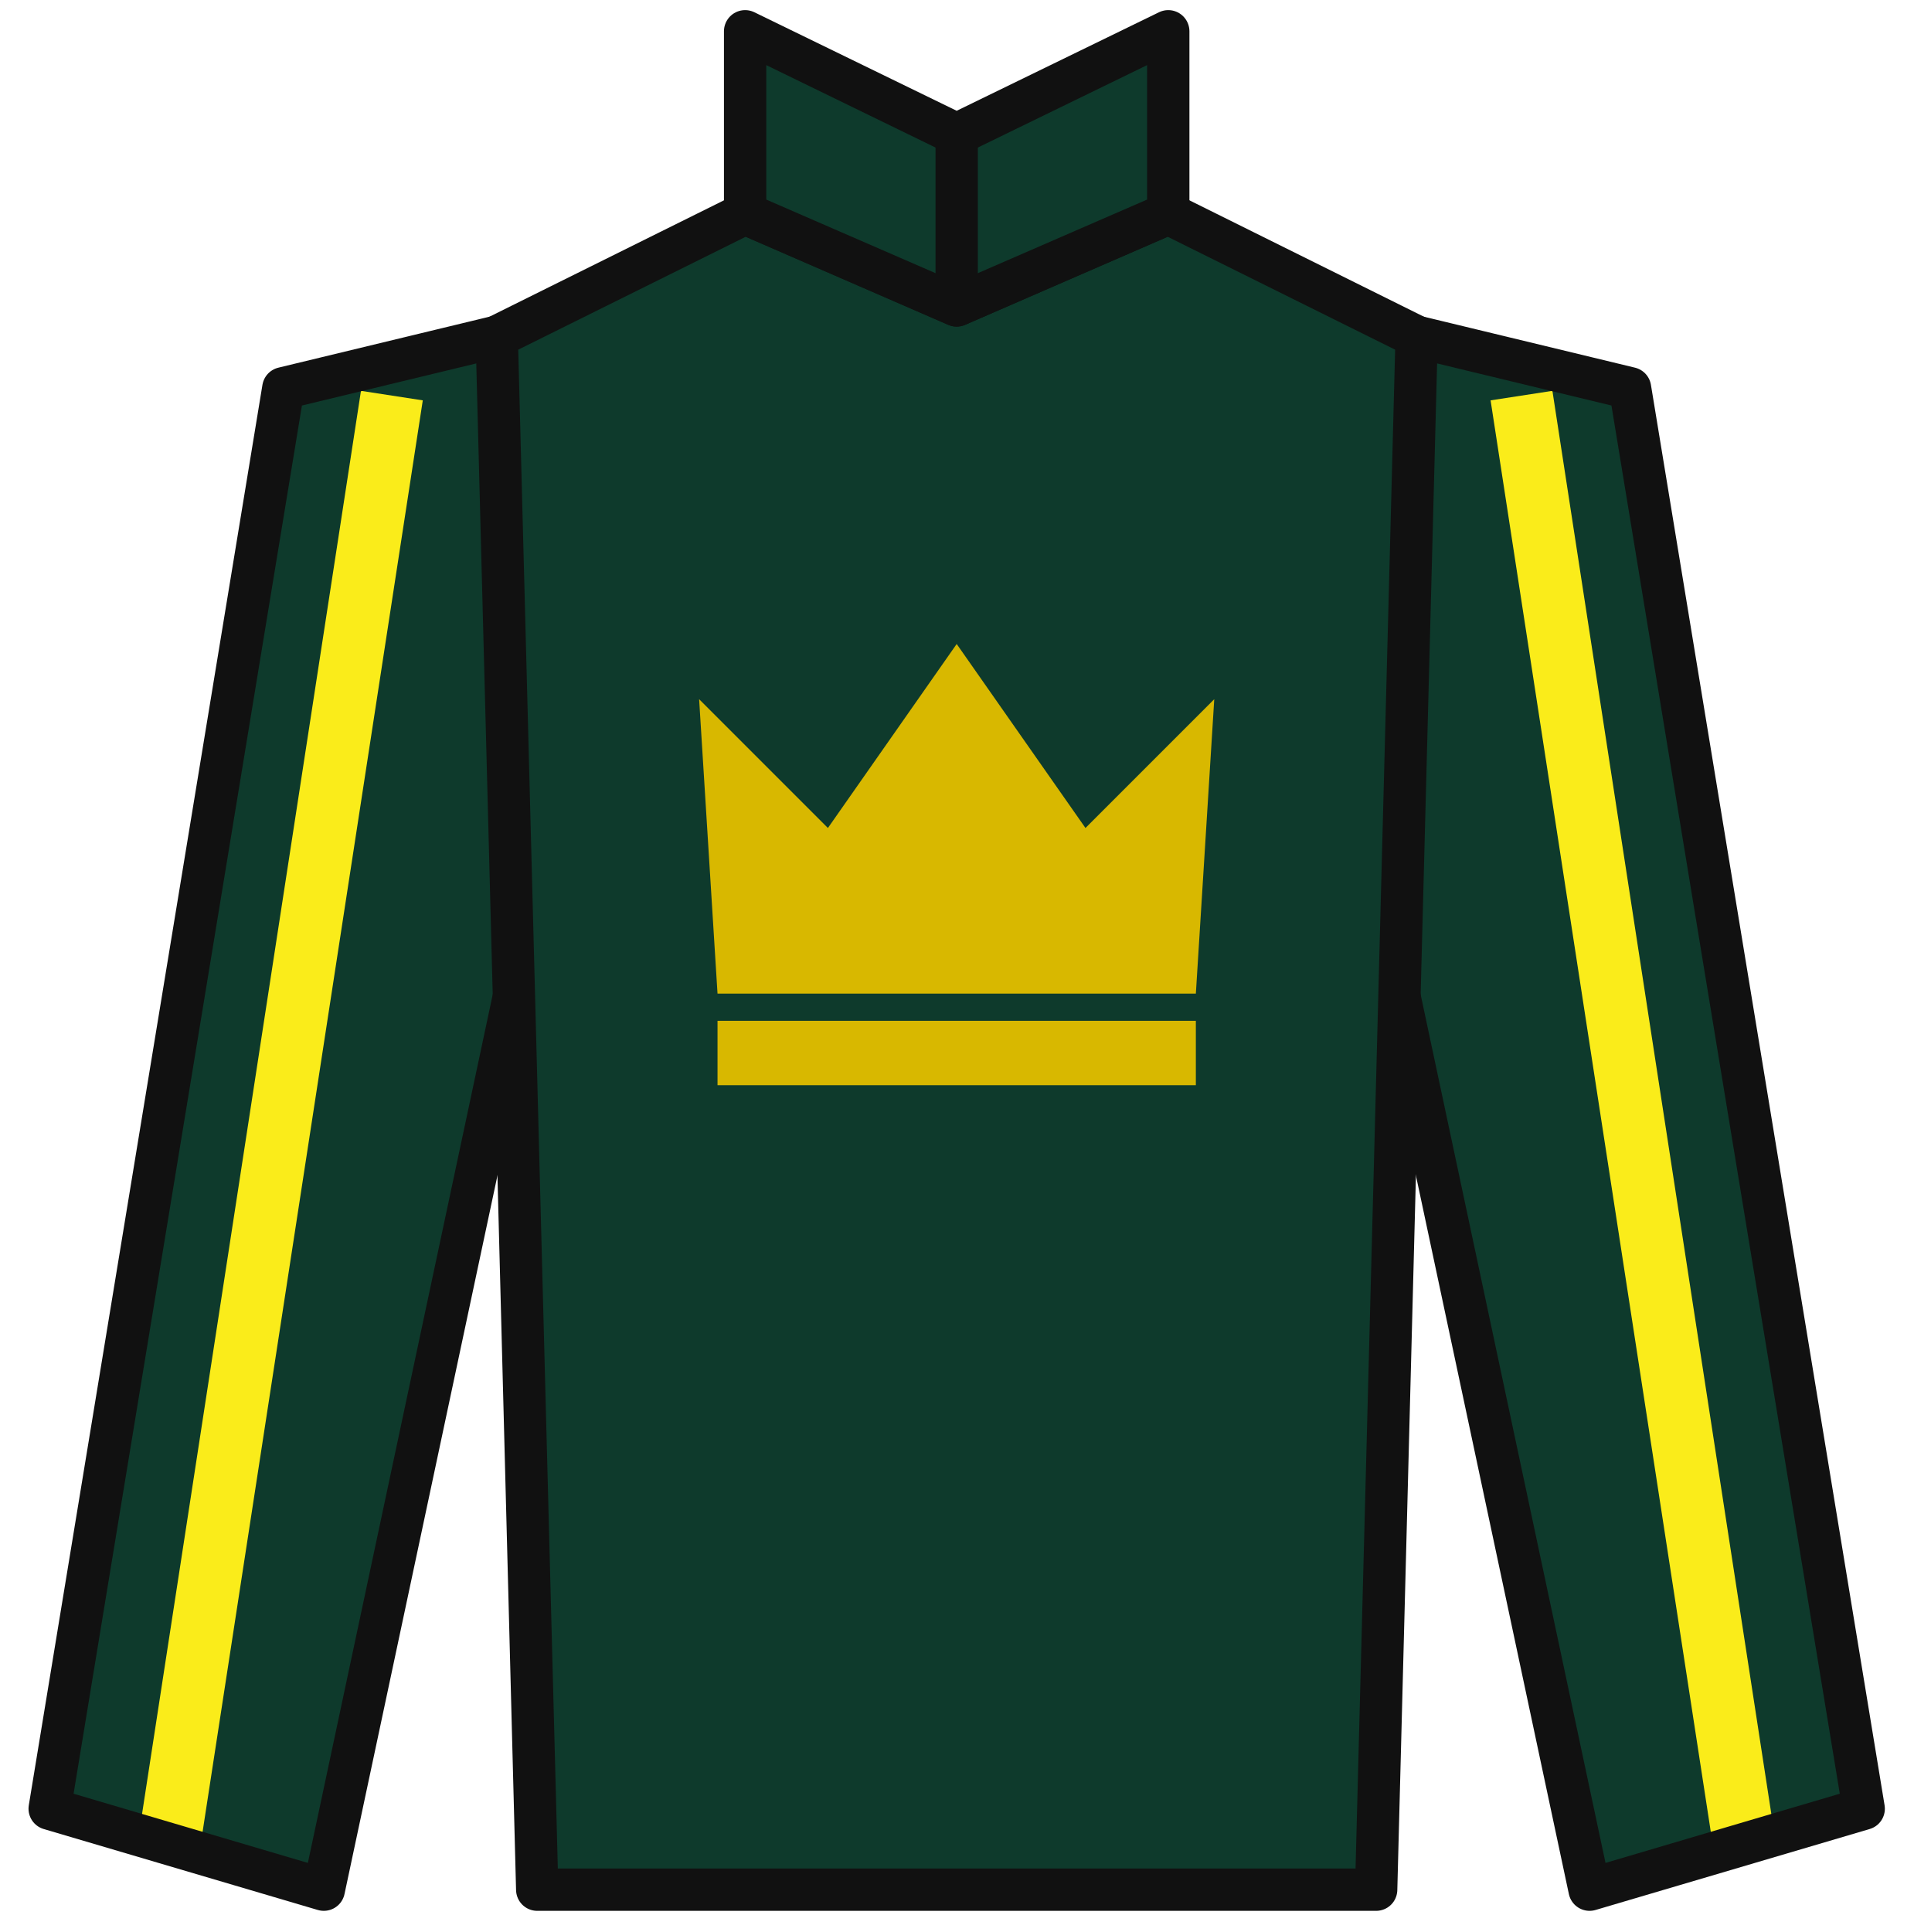
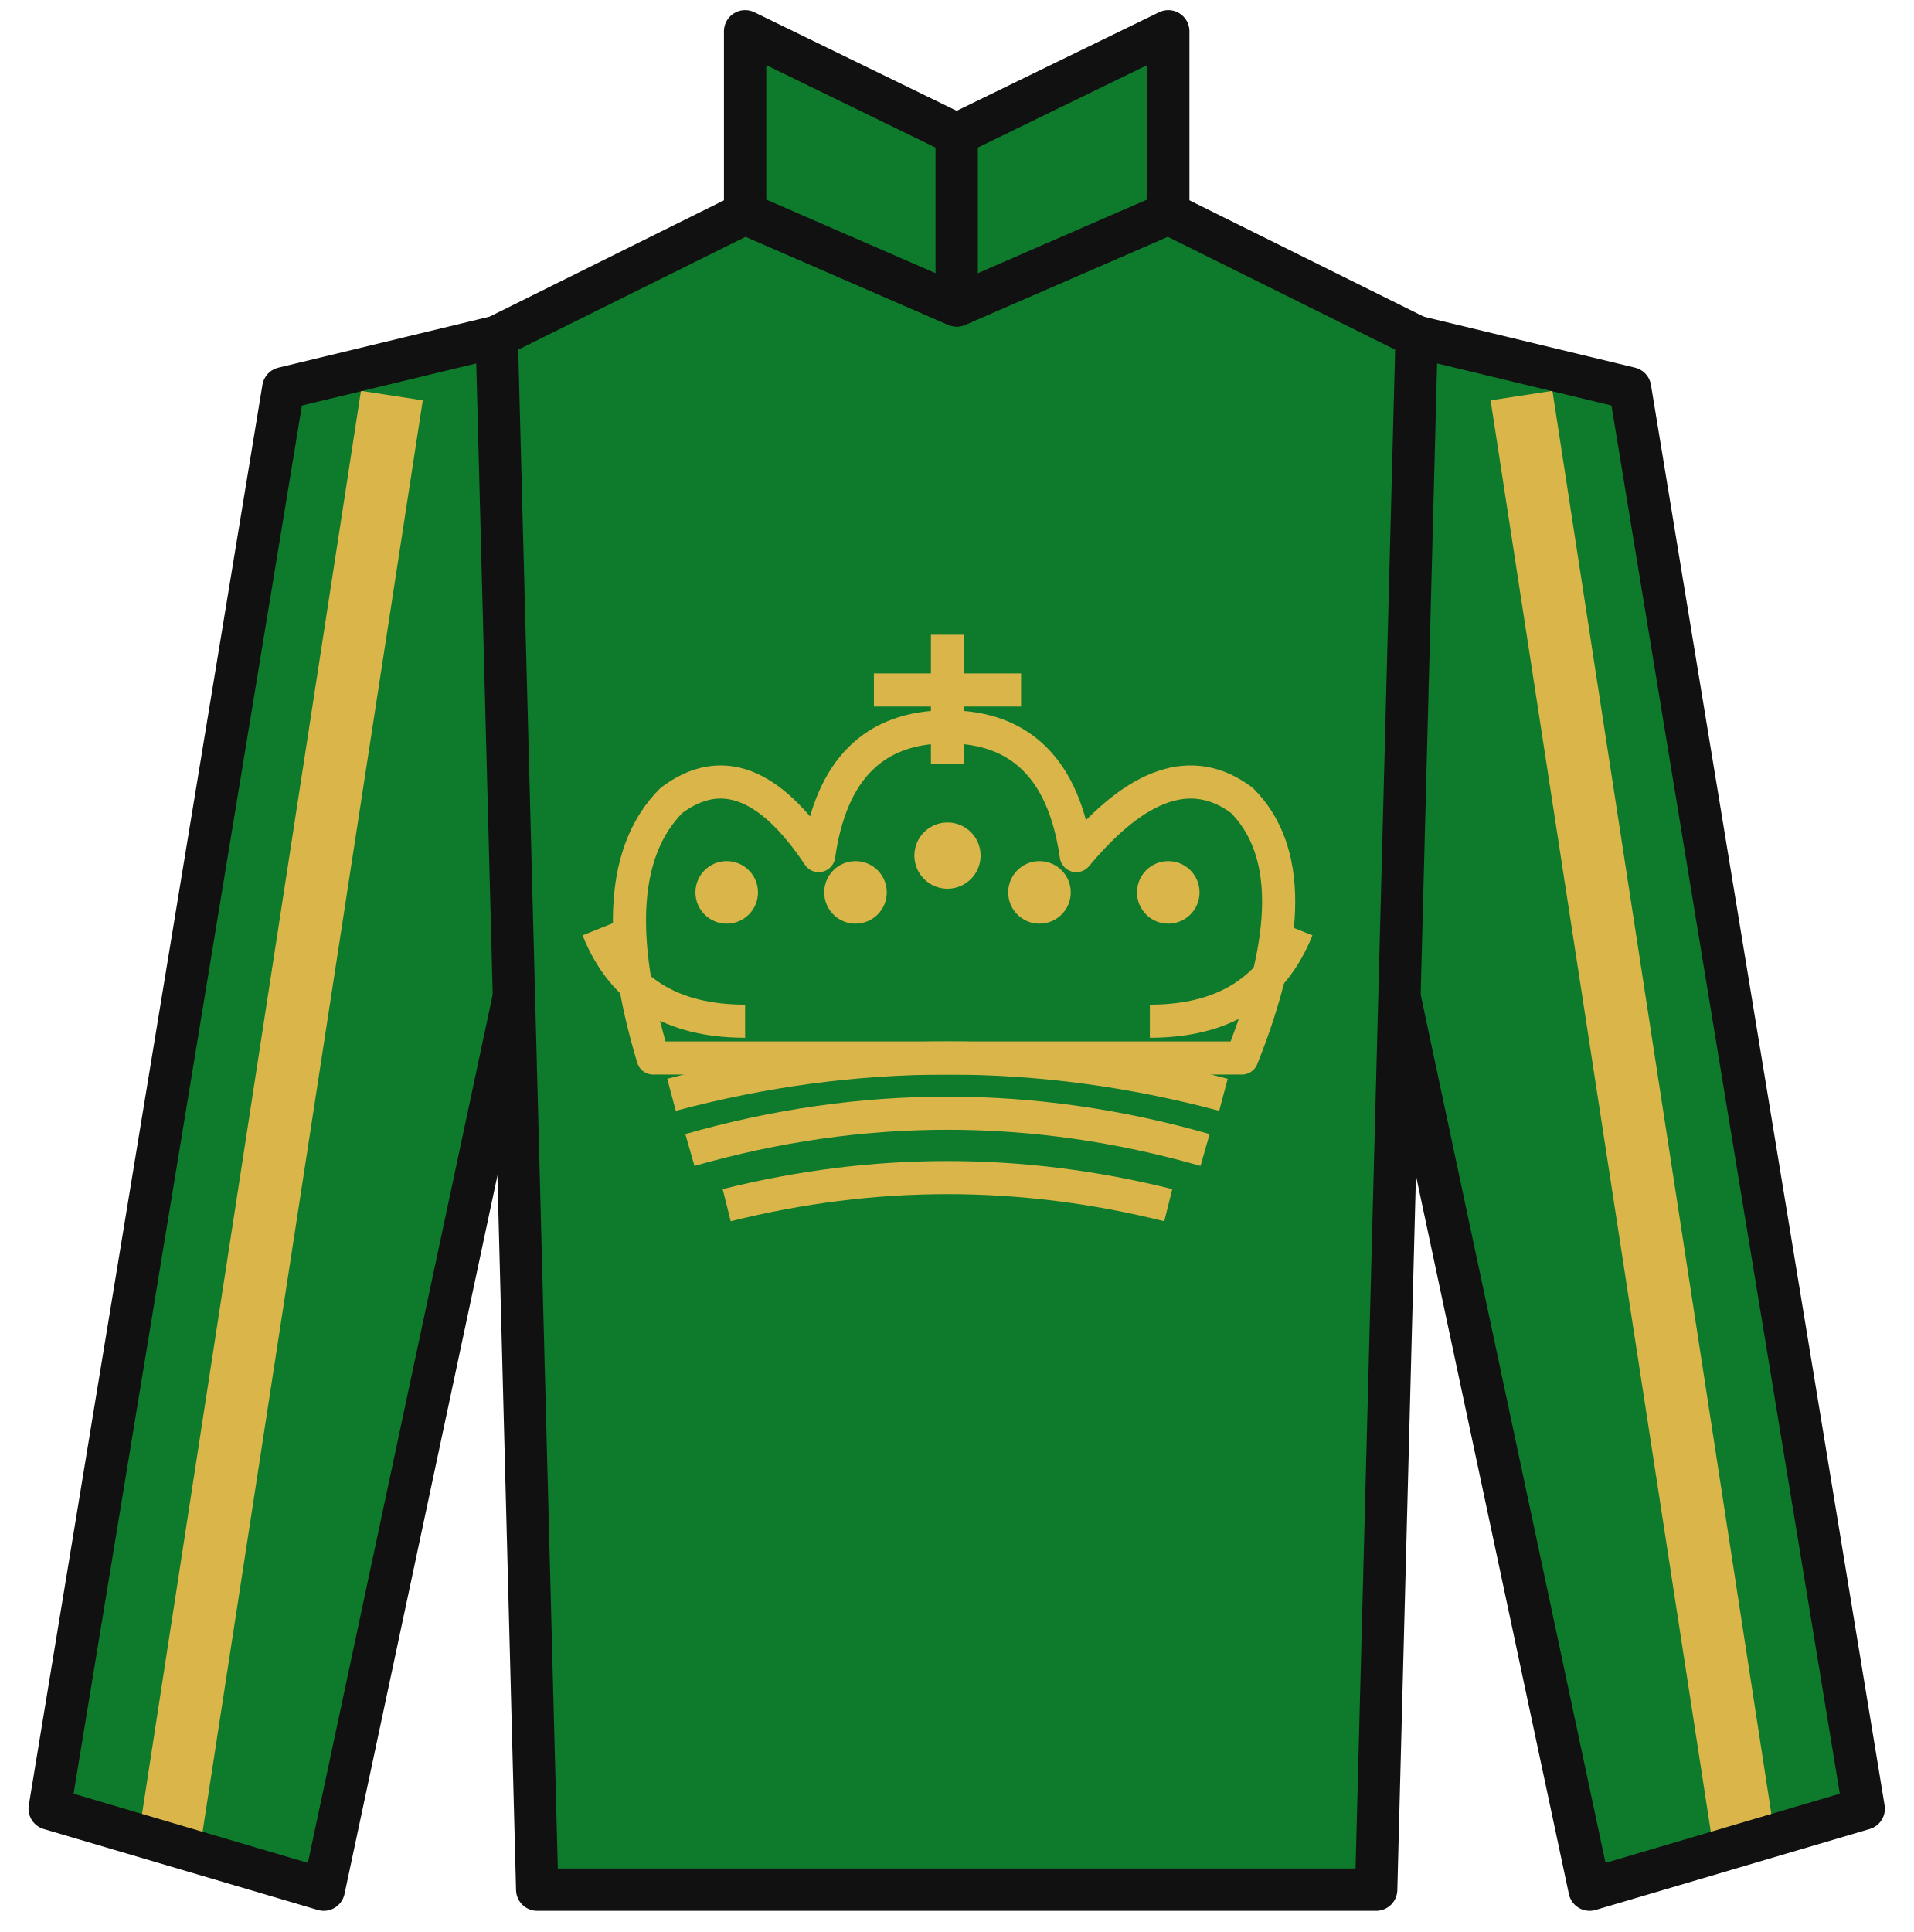
<svg xmlns="http://www.w3.org/2000/svg" class="trikot" viewBox="-1.5 -0.5 104 105" aria-hidden="true">
-   <clipPath id="d37452323al">
+   <clipPath id="koeln-20261011-a077a8d339daal">
    <path d="M25.5,17.8 L13.9,20.6 L1.2,97.8 L16.1,102.2 L27,51 Z" />
  </clipPath>
-   <g clip-path="url(#d37452323al)">
-     <rect x="0" y="17" width="28" height="86.5" fill="#0E3A2C" />
-     <path d="M19.8,21 L7.8,99" stroke="#FAEC1A" stroke-width="3.4" fill="none" />
+   <g clip-path="url(#koeln-20261011-a077a8d339daal)">
+     <rect x="0" y="17" width="28" height="86.5" fill="#0E7A2C" />
+     <path d="M19.8,21 L7.8,99" stroke="#DAB64A" stroke-width="3.4" fill="none" />
  </g>
  <path d="M25.5,17.8 L13.9,20.6 L1.2,97.8 L16.1,102.2 L27,51 Z" fill="none" stroke="#111111" stroke-width="2.3" stroke-linejoin="round" />
-   <clipPath id="d37452323ar">
+   <clipPath id="koeln-20261011-a077a8d339daar">
    <path d="M75.5,17.8 L87.1,20.6 L99.8,97.8 L84.9,102.2 L74,51 Z" />
  </clipPath>
-   <g clip-path="url(#d37452323ar)">
-     <rect x="73" y="17" width="28" height="86.5" fill="#0E3A2C" />
-     <path d="M81.2,21 L93.2,99" stroke="#FAEC1A" stroke-width="3.4" fill="none" />
+   <g clip-path="url(#koeln-20261011-a077a8d339daar)">
+     <rect x="73" y="17" width="28" height="86.5" fill="#0E7A2C" />
+     <path d="M81.2,21 L93.2,99" stroke="#DAB64A" stroke-width="3.4" fill="none" />
  </g>
  <path d="M75.5,17.8 L87.1,20.6 L99.8,97.8 L84.9,102.2 L74,51 Z" fill="none" stroke="#111111" stroke-width="2.3" stroke-linejoin="round" />
-   <clipPath id="d37452323k">
+   <clipPath id="koeln-20261011-a077a8d339dak">
    <path d="M25.5,17.8 L39,11.1 L50.5,16.1 L62,11.1 L75.5,17.8 L73.3,102.2 L27.7,102.2 Z" />
  </clipPath>
-   <g clip-path="url(#d37452323k)">
-     <rect x="25" y="10" width="51" height="93" fill="#0E3A2C" />
-     <polygon points="37.5,53.5 36.5,37.5 43.5,44.5 50.5,34.5 57.5,44.5 64.5,37.5 63.5,53.5" fill="#D8B800" />
-     <rect x="37.5" y="54.98" width="26" height="3.5" fill="#D8B800" />
+   <g clip-path="url(#koeln-20261011-a077a8d339dak)">
+     <rect x="25" y="10" width="51" height="93" fill="#0E7A2C" />
  </g>
  <path d="M25.5,17.8 L39,11.1 L50.5,16.1 L62,11.1 L75.5,17.8 L73.3,102.2 L27.7,102.2 Z" fill="none" stroke="#111111" stroke-width="2.3" stroke-linejoin="round" />
-   <path d="M39,1.2 L50.5,6.8 L62,1.2 L62,11.1 L50.5,16.1 L39,11.1 Z" fill="#0E3A2C" stroke="#111111" stroke-width="2.3" stroke-linejoin="round" />
+   <path d="M39,1.2 L50.5,6.8 L62,1.2 L62,11.1 L50.5,16.1 L39,11.1 Z" fill="#0E7A2C" stroke="#111111" stroke-width="2.3" stroke-linejoin="round" />
  <path d="M50.5,6.8 L50.5,16.1" fill="none" stroke="#111111" stroke-width="2.3" />
+   <g fill="none" stroke="#DAB64A" stroke-width="1.8" stroke-linejoin="round">
+     <path d="M34 57 Q31 47 35 43 Q39 40 43 46 Q44 39 50 39 Q56 39 57 46 Q62 40 66 43 Q70 47 66 57 Z" />
+     <path d="M31 50 Q33 55 39 55 M69 50 Q67 55 61 55 M50 34 V41 M46 37 H54" />
+     <path d="M35 59 Q50 55 65 59 M36 62 Q50 58 64 62 M38 65 Q50 62 62 65" />
+   </g>
+   <g fill="#DAB64A">
+     <circle cx="38" cy="48" r="1.7" />
+     <circle cx="45" cy="48" r="1.7" />
+     <circle cx="50" cy="46" r="1.8" />
+     <circle cx="55" cy="48" r="1.7" />
+     <circle cx="62" cy="48" r="1.7" />
+   </g>
</svg>
